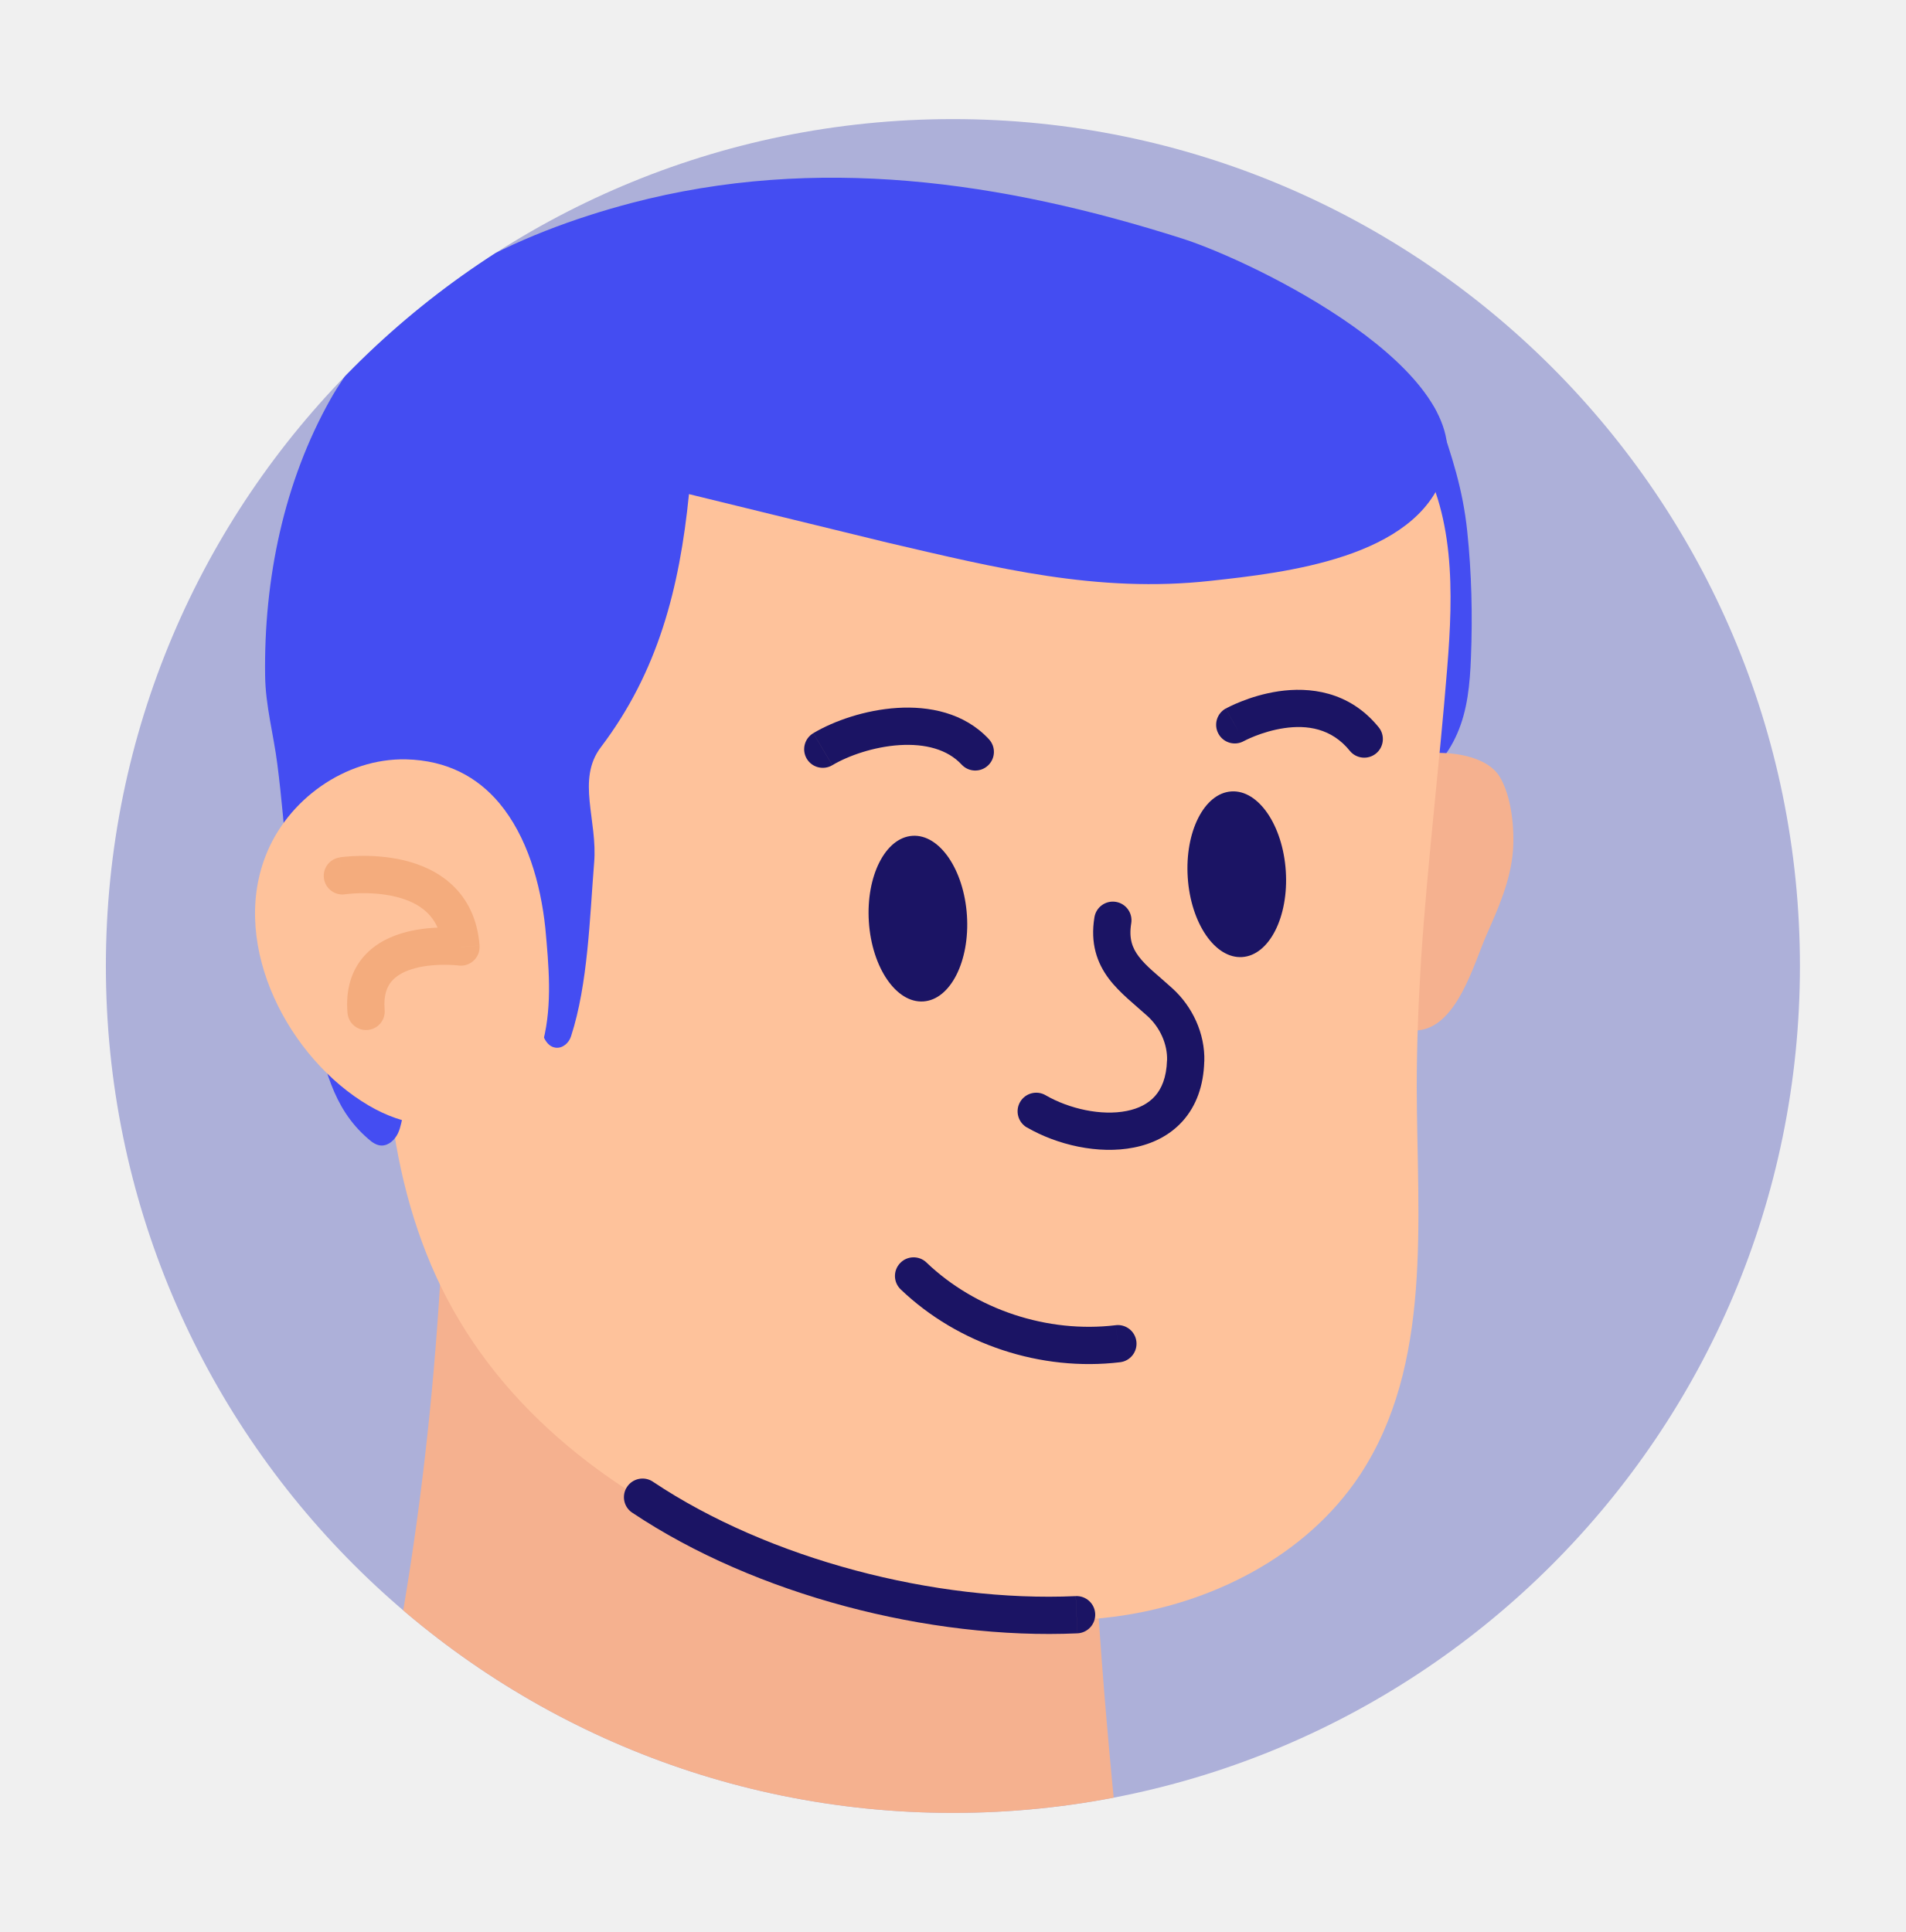
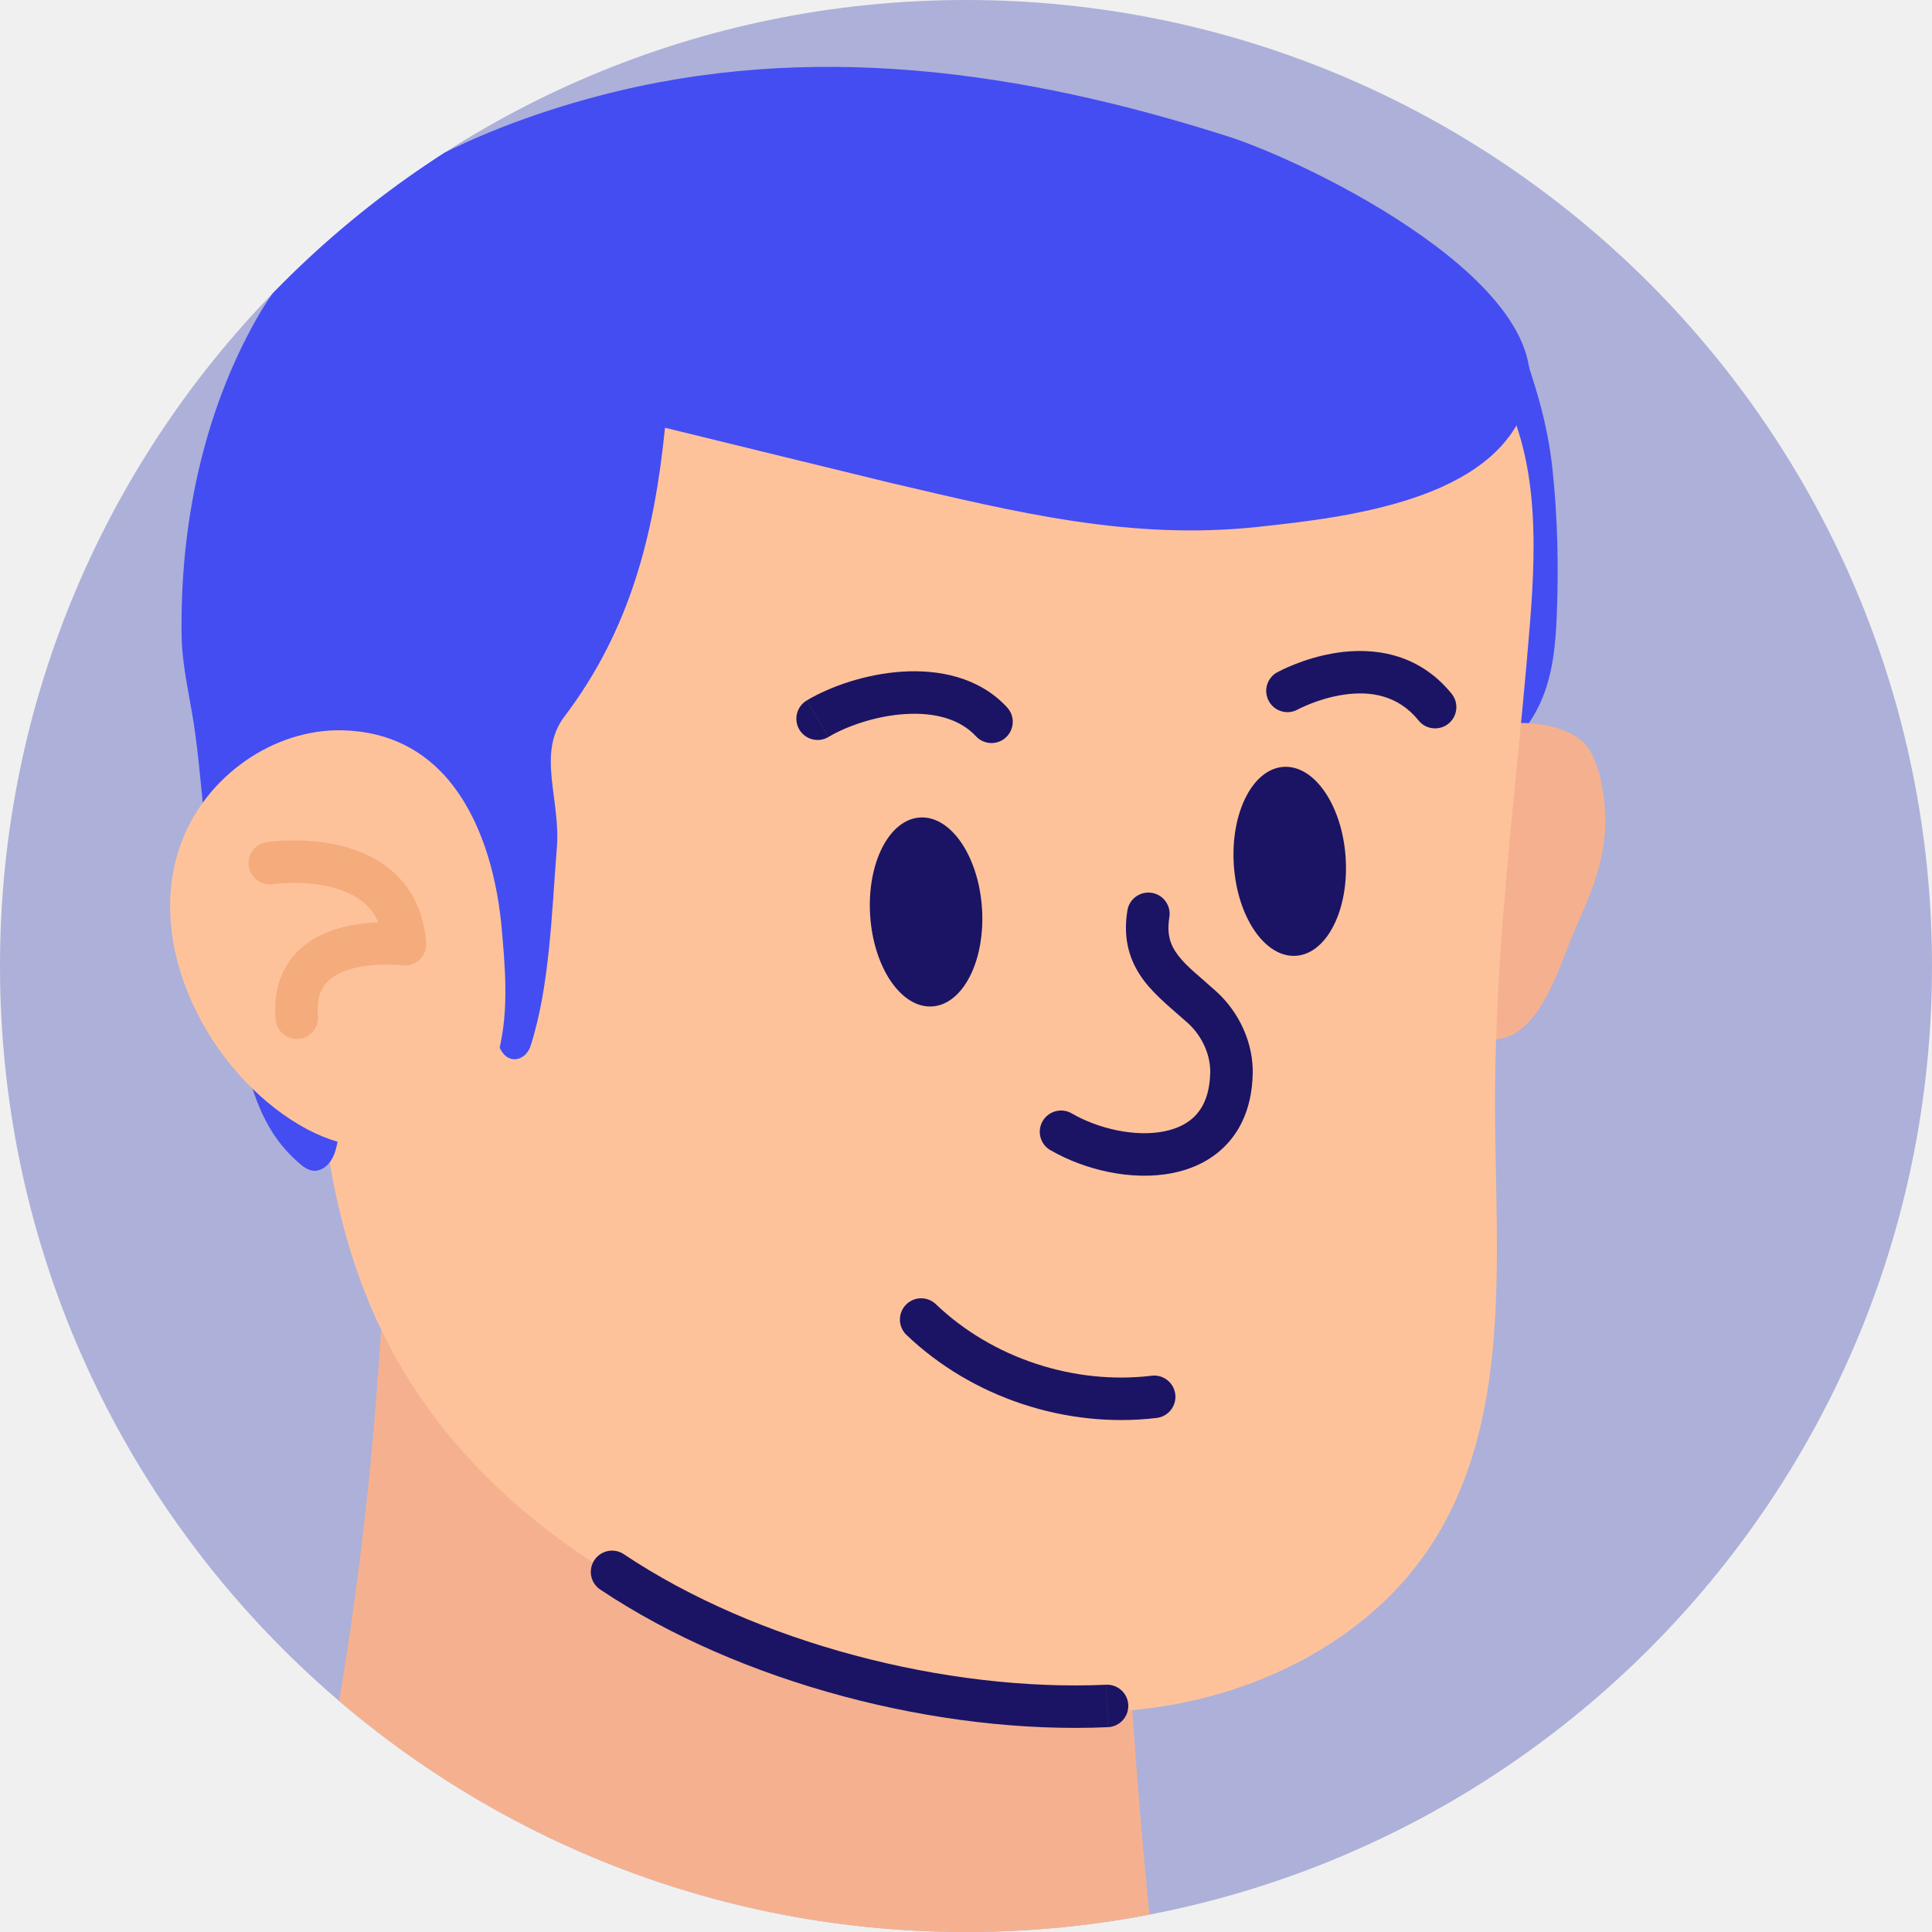
- <svg xmlns="http://www.w3.org/2000/svg" width="72" height="73" viewBox="0 0 72 73" fill="none">
-   <g clip-path="url(#clip0_76339_16411)">
-     <path d="M68 4.5H4V68.5H68V4.5Z" fill="#ADB0D9" />
-     <path d="M51.859 21.882C52.102 20.986 52.755 20.129 52.589 19.22C52.461 18.516 52.166 17.786 52.256 17.057C52.32 16.519 53.126 14.906 53.83 15.098C54.112 15.175 54.253 15.495 54.342 15.764C54.854 17.236 55.264 18.49 55.43 20.065C55.597 21.652 55.635 23.252 55.571 24.852C55.533 25.838 55.443 26.836 55.046 27.732C54.701 28.526 54.112 29.217 53.395 29.69C53.19 29.242 52.755 28.961 52.435 28.59C51.923 28.014 51.68 27.258 51.539 26.503C51.539 24.903 51.437 23.47 51.859 21.882Z" fill="#444DF2" />
-     <path d="M50.374 36.5C50.118 35.45 50.221 34.35 50.323 33.274C50.451 31.982 50.835 30.638 51.629 29.69C52.243 28.961 53.114 28.474 54.291 28.449C55.072 28.436 56.199 28.628 56.647 29.332C57.107 30.074 57.222 31.316 57.158 32.148C57.069 33.274 56.608 34.311 56.16 35.322C55.674 36.436 55.034 38.83 53.549 38.932C52 39.047 50.733 37.946 50.374 36.5Z" fill="#F5B18F" />
-     <path d="M42.131 68.5H13.651C13.754 68.065 13.856 67.63 13.959 67.194C15.994 58.465 16.787 50.004 16.903 40.852C24.109 43.514 31.687 42.375 39.123 42.26C41.888 42.222 40.967 45.358 40.992 48.289C41.031 51.95 41.171 55.598 41.389 59.233C41.568 62.331 41.824 65.428 42.131 68.5Z" fill="#F5B18F" />
-     <path d="M54.675 25.236C54.381 28.897 53.933 32.558 53.689 36.231C53.587 37.857 53.523 39.47 53.523 41.095C53.536 46.113 54.137 51.553 51.373 55.738C49.337 58.81 45.741 60.615 42.08 61.089C39.43 61.434 36.781 61.114 34.195 60.538C30.163 59.655 26.029 58.042 22.611 55.546C20.512 54.01 18.694 52.142 17.35 49.889C16.057 47.738 15.289 45.319 14.893 42.823C14.688 41.505 14.585 40.161 14.573 38.817C14.547 36.321 14.803 33.825 15.161 31.354C15.673 27.822 16.173 24.084 18.182 21.038C20.064 18.196 22.854 15.982 25.965 14.612C31.161 12.334 37.037 12.18 42.707 12.526C44.717 12.654 46.739 12.833 48.646 13.473C50.553 14.113 52.345 15.252 53.433 16.929C54.982 19.322 54.905 22.394 54.675 25.236Z" fill="#FEC29B" />
-     <path d="M34.883 37.839C35.906 37.772 36.643 36.317 36.53 34.588C36.416 32.86 35.495 31.513 34.472 31.581C33.449 31.648 32.712 33.103 32.825 34.831C32.939 36.56 33.86 37.906 34.883 37.839Z" fill="#1B1464" />
-     <path d="M46.929 36.162C47.952 36.095 48.69 34.64 48.576 32.911C48.463 31.183 47.541 29.836 46.519 29.904C45.496 29.971 44.758 31.426 44.872 33.155C44.985 34.883 45.907 36.23 46.929 36.162Z" fill="#1B1464" />
-     <path d="M31.446 28.912C32.05 28.552 33.014 28.216 33.981 28.154C34.954 28.093 35.795 28.313 36.329 28.889L37.362 27.932C36.425 26.921 35.082 26.673 33.892 26.749C32.696 26.825 31.516 27.232 30.725 27.703L31.446 28.912ZM36.329 28.889C36.594 29.175 37.039 29.191 37.324 28.926C37.609 28.661 37.626 28.216 37.361 27.932L36.329 28.889ZM30.724 27.704C30.39 27.904 30.281 28.335 30.479 28.669C30.679 29.003 31.11 29.112 31.445 28.913L30.724 27.704Z" fill="#1B1464" />
-     <path d="M46.65 27.386C46.991 28.002 46.99 28.002 46.99 28.002C46.99 28.002 46.991 28.002 46.993 28.001C46.995 28 47.002 27.996 47.011 27.992C47.027 27.983 47.055 27.969 47.092 27.951C47.167 27.915 47.278 27.865 47.417 27.81C47.7 27.699 48.087 27.575 48.516 27.512C49.373 27.386 50.3 27.512 50.994 28.368L52.087 27.481C50.963 26.096 49.445 25.954 48.312 26.119C47.746 26.202 47.251 26.362 46.902 26.501C46.725 26.57 46.582 26.635 46.482 26.684C46.431 26.708 46.391 26.729 46.363 26.744C46.349 26.752 46.337 26.758 46.328 26.762C46.324 26.764 46.321 26.766 46.318 26.768C46.317 26.77 46.315 26.77 46.314 26.771C46.314 26.771 46.313 26.771 46.313 26.772C46.309 26.771 46.308 26.771 46.65 27.386ZM50.993 28.368C51.237 28.67 51.681 28.716 51.983 28.472C52.285 28.227 52.331 27.783 52.087 27.481L50.993 28.368ZM46.308 26.771C45.967 26.959 45.844 27.388 46.034 27.728C46.222 28.069 46.651 28.192 46.991 28.002L46.308 26.771Z" fill="#1B1464" />
-     <path d="M34.029 48.721C36.205 50.801 39.333 51.829 42.317 51.471L42.149 50.073C39.578 50.382 36.869 49.489 35 47.703L34.029 48.721ZM42.317 51.471C42.703 51.425 42.978 51.074 42.932 50.688C42.886 50.301 42.535 50.026 42.149 50.072L42.317 51.471ZM35.002 47.703C34.72 47.434 34.274 47.444 34.006 47.726C33.737 48.007 33.747 48.453 34.029 48.721L35.002 47.703Z" fill="#1B1464" />
-     <path d="M54.547 17.902C53.485 21.089 48.557 21.639 45.741 21.946C41.453 22.42 37.639 21.46 33.517 20.5C32.979 20.372 26.029 18.67 26.029 18.67C25.671 22.228 24.864 25.377 22.701 28.231C21.767 29.46 22.586 30.996 22.445 32.609C22.279 34.67 22.215 37.178 21.575 39.15C21.498 39.406 21.255 39.623 20.986 39.585C20.614 39.534 20.499 39.086 20.358 38.74C20.038 37.934 19.13 37.204 18.234 37.588C17.389 37.959 16.966 39.278 16.531 40.007C16.122 40.698 15.482 41.287 15.251 42.055C15.175 42.311 15.149 42.58 15.034 42.823C14.918 43.066 14.688 43.284 14.419 43.284C14.227 43.284 14.048 43.156 13.907 43.028C12.512 41.825 12.282 40.238 11.808 38.599C11.271 36.679 11.053 34.695 10.861 32.724C10.746 31.444 10.643 30.151 10.477 28.871C10.336 27.758 10.029 26.657 10.016 25.53C9.965 21.895 10.72 18.209 12.499 15.06C14.829 10.964 19.578 8.801 23.84 7.674C30.855 5.831 37.856 6.842 44.678 9.018C47.431 9.902 55.853 14.023 54.547 17.902Z" fill="#444DF2" />
-     <path d="M44.282 37.336C43.719 36.824 43.319 36.533 43.021 36.14C42.778 35.818 42.642 35.463 42.737 34.886L41.347 34.658C41.185 35.642 41.44 36.382 41.897 36.988C42.3 37.521 42.911 37.992 43.335 38.378L44.282 37.336ZM45.498 40.106C45.53 39.05 45.047 38.023 44.279 37.333L43.338 38.38C43.825 38.817 44.109 39.454 44.091 40.062L45.498 40.106ZM38.797 42.6C39.931 43.257 41.493 43.627 42.838 43.359C43.524 43.224 44.186 42.914 44.685 42.355C45.189 41.79 45.471 41.032 45.496 40.103L44.089 40.063C44.069 40.721 43.879 41.143 43.633 41.418C43.383 41.698 43.022 41.888 42.562 41.978C41.616 42.167 40.4 41.903 39.498 41.381L38.797 42.6ZM42.737 34.886C42.8 34.502 42.54 34.14 42.156 34.077C41.772 34.014 41.41 34.274 41.347 34.658L42.737 34.886ZM43.808 37.857L43.335 38.378C43.336 38.379 43.337 38.38 43.338 38.38L43.808 37.857ZM44.794 40.084L44.09 40.062V40.063L44.794 40.084ZM39.501 41.382C39.164 41.187 38.734 41.303 38.538 41.639C38.344 41.976 38.459 42.406 38.796 42.602L39.501 41.382Z" fill="#1B1464" />
-     <path d="M18.861 30.343C18.042 29.37 16.902 28.73 15.341 28.692C13.05 28.641 10.848 30.215 10.029 32.353C8.698 35.796 10.925 40.007 13.933 41.774C16.608 43.348 19.744 42.426 20.525 39.316C20.87 37.934 20.73 36.474 20.602 35.066C20.422 33.364 19.91 31.598 18.861 30.343Z" fill="#FEC29B" />
-     <path d="M17.414 35.783C17.508 35.086 17.506 35.086 17.506 35.086C17.506 35.086 17.506 35.086 17.505 35.086H17.504C17.503 35.086 17.501 35.086 17.5 35.086C17.496 35.086 17.492 35.084 17.487 35.084C17.477 35.083 17.463 35.082 17.446 35.079C17.412 35.075 17.364 35.07 17.304 35.066C17.185 35.057 17.019 35.047 16.822 35.046C16.431 35.043 15.893 35.074 15.35 35.215C14.811 35.354 14.205 35.618 13.755 36.127C13.285 36.657 13.051 37.377 13.129 38.277L14.532 38.155C14.482 37.583 14.632 37.262 14.809 37.061C15.007 36.838 15.314 36.678 15.703 36.578C16.087 36.478 16.493 36.453 16.815 36.454C16.974 36.455 17.104 36.463 17.195 36.469C17.24 36.473 17.275 36.476 17.296 36.478C17.308 36.48 17.316 36.481 17.32 36.481C17.322 36.481 17.323 36.481 17.323 36.481C17.321 36.481 17.321 36.481 17.414 35.783ZM12.934 33.095C13.039 33.791 13.039 33.791 13.039 33.791C13.039 33.791 13.042 33.791 13.044 33.79C13.049 33.789 13.058 33.789 13.07 33.786C13.094 33.784 13.133 33.779 13.184 33.774C13.285 33.763 13.433 33.753 13.614 33.749C13.977 33.742 14.451 33.765 14.918 33.875C15.388 33.985 15.812 34.174 16.124 34.469C16.421 34.75 16.662 35.167 16.714 35.834L18.118 35.727C18.041 34.731 17.659 33.98 17.092 33.445C16.54 32.924 15.859 32.648 15.242 32.502C14.621 32.357 14.022 32.331 13.587 32.34C13.367 32.344 13.184 32.358 13.053 32.369C12.988 32.376 12.935 32.382 12.898 32.386C12.879 32.389 12.865 32.39 12.854 32.392C12.848 32.394 12.843 32.394 12.839 32.394C12.838 32.394 12.836 32.394 12.836 32.395H12.834C12.834 32.395 12.834 32.395 12.833 32.395C12.829 32.399 12.829 32.399 12.934 33.095ZM13.129 38.277C13.162 38.664 13.504 38.951 13.892 38.917C14.28 38.883 14.566 38.542 14.532 38.154L13.129 38.277ZM17.414 35.783L17.321 36.481C17.531 36.509 17.743 36.44 17.898 36.294C18.053 36.148 18.132 35.941 18.116 35.728L17.414 35.783ZM12.829 32.399C12.445 32.458 12.18 32.816 12.239 33.2C12.298 33.584 12.656 33.849 13.04 33.79L12.829 32.399Z" fill="#F4AC7D" />
-     <path d="M40.64 60.309C35.338 60.546 29.051 58.917 24.666 55.986L23.884 57.155C28.535 60.266 35.124 61.964 40.703 61.715L40.64 60.309ZM24.667 55.986C24.343 55.769 23.907 55.856 23.69 56.18C23.474 56.504 23.561 56.94 23.885 57.157L24.667 55.986ZM40.704 61.715C41.092 61.697 41.393 61.368 41.376 60.98C41.359 60.592 41.029 60.291 40.641 60.308L40.704 61.715Z" fill="#1B1464" />
+ <svg xmlns="http://www.w3.org/2000/svg" width="200" height="200" viewBox="0 0 200 200" fill="none">
+   <g clip-path="url(#clip0_117684_9171)">
+     <path d="M200 0H0V200H200V0Z" fill="#ADB0D9" />
+     <path d="M149.56 54.32C150.32 51.52 152.36 48.84 151.84 46C151.44 43.8 150.52 41.52 150.8 39.24C151 37.56 153.52 32.52 155.72 33.12C156.6 33.36 157.04 34.36 157.32 35.2C158.92 39.8 160.2 43.72 160.72 48.64C161.24 53.6 161.36 58.6 161.16 63.6C161.04 66.68 160.76 69.8 159.52 72.6C158.44 75.08 156.6 77.24 154.36 78.72C153.72 77.32 152.36 76.44 151.36 75.28C149.76 73.48 149 71.12 148.56 68.76C148.56 63.76 148.24 59.28 149.56 54.32Z" fill="#444DF2" />
+     <path d="M144.92 100C144.12 96.72 144.44 93.28 144.76 89.92C145.16 85.88 146.36 81.68 148.84 78.72C150.76 76.44 153.48 74.92 157.16 74.84C159.6 74.8 163.12 75.4 164.52 77.6C165.96 79.92 166.32 83.8 166.12 86.4C165.84 89.92 164.4 93.16 163 96.32C161.48 99.8 159.48 107.28 154.84 107.6C150 107.96 146.04 104.52 144.92 100Z" fill="#F5B18F" />
+     <path d="M119.16 200H30.16C30.48 198.64 30.8 197.28 31.12 195.92C37.48 168.64 39.96 142.2 40.32 113.6C62.84 121.92 86.52 118.36 109.76 118C118.4 117.88 115.52 127.68 115.6 136.84C115.72 148.28 116.16 159.68 116.84 171.04C117.4 180.72 118.2 190.4 119.16 200Z" fill="#F5B18F" />
+     <path d="M158.36 64.8C157.44 76.24 156.04 87.68 155.28 99.16C154.96 104.24 154.76 109.28 154.76 114.36C154.8 130.04 156.68 147.04 148.04 160.12C141.68 169.72 130.44 175.36 119 176.84C110.72 177.92 102.44 176.92 94.36 175.12C81.76 172.36 68.84 167.32 58.16 159.52C51.6 154.72 45.92 148.88 41.72 141.84C37.68 135.12 35.28 127.56 34.04 119.76C33.4 115.64 33.08 111.44 33.04 107.24C32.96 99.44 33.76 91.64 34.88 83.92C36.48 72.88 38.04 61.2 44.32 51.68C50.2 42.8 58.92 35.88 68.64 31.6C84.88 24.48 103.24 24 120.96 25.08C127.24 25.48 133.56 26.04 139.52 28.04C145.48 30.04 151.08 33.6 154.48 38.84C159.32 46.32 159.08 55.92 158.36 64.8Z" fill="#FEC29B" />
+     <path d="M96.509 104.185C99.705 103.976 102.009 99.427 101.655 94.026C101.3 88.625 98.422 84.417 95.225 84.627C92.029 84.836 89.725 89.385 90.079 94.786C90.434 100.187 93.312 104.395 96.509 104.185Z" fill="#1B1464" />
+     <path d="M134.155 98.945C137.351 98.735 139.655 94.187 139.301 88.786C138.946 83.385 136.067 79.176 132.871 79.386C129.674 79.596 127.37 84.144 127.725 89.545C128.079 94.946 130.958 99.155 134.155 98.945Z" fill="#1B1464" />
+     <path d="M85.768 76.288C87.656 75.164 90.668 74.112 93.692 73.92C96.732 73.728 99.36 74.416 101.028 76.216L104.256 73.224C101.328 70.064 97.132 69.292 93.412 69.528C89.676 69.764 85.988 71.036 83.516 72.508L85.768 76.288ZM101.028 76.216C101.856 77.108 103.248 77.16 104.136 76.332C105.028 75.504 105.08 74.112 104.252 73.224L101.028 76.216ZM83.512 72.512C82.468 73.136 82.128 74.484 82.748 75.528C83.372 76.572 84.72 76.912 85.764 76.292L83.512 72.512Z" fill="#1B1464" />
+     <path d="M133.28 71.52C134.348 73.444 134.344 73.444 134.344 73.444C134.344 73.444 134.348 73.444 134.352 73.44C134.36 73.436 134.38 73.424 134.408 73.412C134.46 73.384 134.548 73.34 134.664 73.284C134.896 73.172 135.244 73.016 135.68 72.844C136.564 72.496 137.772 72.108 139.112 71.912C141.792 71.52 144.688 71.912 146.856 74.588L150.272 71.816C146.76 67.488 142.016 67.044 138.476 67.56C136.708 67.82 135.16 68.32 134.068 68.752C133.516 68.968 133.068 69.172 132.756 69.324C132.596 69.4 132.472 69.464 132.384 69.512C132.34 69.536 132.304 69.556 132.276 69.568C132.264 69.576 132.252 69.58 132.244 69.588C132.24 69.592 132.236 69.592 132.232 69.596C132.232 69.596 132.228 69.596 132.228 69.6C132.216 69.596 132.212 69.596 133.28 71.52ZM146.852 74.588C147.616 75.532 149.004 75.676 149.948 74.912C150.892 74.148 151.036 72.76 150.272 71.816L146.852 74.588ZM132.212 69.596C131.148 70.184 130.764 71.524 131.356 72.588C131.944 73.652 133.284 74.036 134.348 73.444L132.212 69.596Z" fill="#1B1464" />
+     <path d="M93.84 138.192C100.64 144.692 110.416 147.904 119.74 146.784L119.216 142.416C111.18 143.38 102.716 140.592 96.876 135.008L93.84 138.192ZM119.74 146.784C120.948 146.64 121.808 145.544 121.664 144.336C121.52 143.128 120.424 142.268 119.216 142.412L119.74 146.784ZM96.88 135.008C96 134.168 94.608 134.2 93.768 135.08C92.928 135.96 92.96 137.352 93.84 138.192L96.88 135.008Z" fill="#1B1464" />
+     <path d="M157.96 41.88C154.64 51.84 139.24 53.56 130.44 54.52C117.04 56 105.12 53 92.24 50C90.56 49.6 68.84 44.28 68.84 44.28C67.72 55.4 65.2 65.24 58.44 74.16C55.52 78 58.08 82.8 57.64 87.84C57.12 94.28 56.92 102.12 54.92 108.28C54.68 109.08 53.92 109.76 53.08 109.64C51.92 109.48 51.56 108.08 51.12 107C50.12 104.48 47.28 102.2 44.48 103.4C41.84 104.56 40.52 108.68 39.16 110.96C37.88 113.12 35.88 114.96 35.16 117.36C34.92 118.16 34.84 119 34.48 119.76C34.12 120.52 33.4 121.2 32.56 121.2C31.96 121.2 31.4 120.8 30.96 120.4C26.6 116.64 25.88 111.68 24.4 106.56C22.72 100.56 22.04 94.36 21.44 88.2C21.08 84.2 20.76 80.16 20.24 76.16C19.8 72.68 18.84 69.24 18.8 65.72C18.64 54.36 21 42.84 26.56 33C33.84 20.2 48.68 13.44 62 9.92C83.92 4.16 105.8 7.32 127.12 14.12C135.72 16.88 162.04 29.76 157.96 41.88Z" fill="#444DF2" />
+     <path d="M125.88 102.612C124.12 101.012 122.872 100.104 121.94 98.876C121.18 97.868 120.756 96.76 121.052 94.956L116.708 94.244C116.204 97.32 117 99.632 118.428 101.524C119.688 103.192 121.596 104.664 122.92 105.868L125.88 102.612ZM129.68 111.268C129.78 107.968 128.272 104.76 125.872 102.604L122.932 105.876C124.452 107.24 125.34 109.232 125.284 111.132L129.68 111.268ZM108.74 119.064C112.284 121.116 117.164 122.272 121.368 121.436C123.512 121.012 125.58 120.044 127.14 118.296C128.716 116.532 129.596 114.164 129.676 111.26L125.276 111.136C125.216 113.192 124.62 114.508 123.852 115.368C123.072 116.244 121.944 116.836 120.504 117.12C117.548 117.708 113.748 116.884 110.932 115.252L108.74 119.064ZM121.052 94.956C121.248 93.756 120.436 92.624 119.236 92.428C118.036 92.232 116.904 93.044 116.708 94.244L121.052 94.956ZM124.4 104.24L122.92 105.868C122.924 105.872 122.928 105.876 122.932 105.876L124.4 104.24ZM127.48 111.2L125.28 111.132V111.136L127.48 111.2ZM110.94 115.256C109.888 114.648 108.544 115.008 107.932 116.06C107.324 117.112 107.684 118.456 108.736 119.068L110.94 115.256Z" fill="#1B1464" />
+     <path d="M46.44 80.76C43.88 77.72 40.32 75.72 35.44 75.6C28.28 75.44 21.4 80.36 18.84 87.04C14.68 97.8 21.64 110.96 31.04 116.48C39.4 121.4 49.2 118.52 51.64 108.8C52.72 104.48 52.28 99.92 51.88 95.52C51.32 90.2 49.72 84.68 46.44 80.76Z" fill="#FEC29B" />
+     <path d="M41.92 97.76C42.212 95.58 42.208 95.58 42.208 95.58C42.208 95.58 42.208 95.58 42.204 95.58H42.2C42.196 95.58 42.192 95.58 42.188 95.58C42.176 95.58 42.164 95.576 42.148 95.576C42.116 95.572 42.072 95.568 42.02 95.56C41.912 95.548 41.764 95.532 41.576 95.52C41.204 95.492 40.684 95.46 40.068 95.456C38.848 95.448 37.168 95.544 35.468 95.984C33.784 96.42 31.892 97.244 30.484 98.836C29.016 100.492 28.284 102.74 28.528 105.552L32.912 105.172C32.756 103.384 33.224 102.38 33.78 101.752C34.396 101.056 35.356 100.556 36.572 100.244C37.772 99.932 39.04 99.852 40.048 99.856C40.544 99.86 40.952 99.884 41.236 99.904C41.376 99.916 41.484 99.924 41.552 99.932C41.588 99.936 41.612 99.94 41.624 99.94C41.632 99.94 41.636 99.94 41.636 99.94C41.628 99.94 41.628 99.94 41.92 97.76ZM27.92 89.36C28.248 91.536 28.248 91.536 28.248 91.536C28.248 91.536 28.256 91.536 28.264 91.532C28.28 91.528 28.308 91.528 28.344 91.52C28.42 91.512 28.54 91.496 28.7 91.48C29.016 91.448 29.48 91.416 30.044 91.404C31.18 91.38 32.66 91.452 34.12 91.796C35.588 92.14 36.912 92.732 37.888 93.652C38.816 94.532 39.568 95.836 39.732 97.92L44.12 97.584C43.88 94.472 42.684 92.124 40.912 90.452C39.188 88.824 37.06 87.964 35.132 87.508C33.192 87.052 31.32 86.972 29.96 87C29.272 87.012 28.7 87.056 28.292 87.092C28.088 87.112 27.924 87.132 27.808 87.144C27.748 87.152 27.704 87.156 27.668 87.164C27.652 87.168 27.636 87.168 27.624 87.168C27.62 87.168 27.612 87.168 27.612 87.172H27.608C27.608 87.172 27.608 87.172 27.604 87.172C27.592 87.184 27.592 87.184 27.92 89.36ZM28.528 105.552C28.632 106.764 29.7 107.66 30.912 107.552C32.124 107.448 33.02 106.38 32.912 105.168L28.528 105.552ZM41.92 97.76L41.628 99.94C42.284 100.028 42.948 99.812 43.432 99.356C43.916 98.9 44.164 98.252 44.112 97.588L41.92 97.76ZM27.592 87.184C26.392 87.368 25.564 88.488 25.748 89.688C25.932 90.888 27.052 91.716 28.252 91.532L27.592 87.184Z" fill="#F4AC7D" />
+     <path d="M114.5 174.404C97.932 175.144 78.284 170.052 64.58 160.892L62.136 164.548C76.672 174.268 97.264 179.576 114.696 178.796L114.5 174.404ZM64.584 160.892C63.572 160.216 62.208 160.488 61.532 161.5C60.856 162.512 61.128 163.876 62.14 164.552L64.584 160.892ZM114.7 178.796C115.912 178.74 116.852 177.712 116.8 176.5C116.748 175.288 115.716 174.348 114.504 174.4L114.7 178.796Z" fill="#1B1464" />
  </g>
  <defs>
-     <clipPath id="clip0_76339_16411">
-       <rect x="4" y="4.5" width="64" height="64" rx="32" fill="white" />
+     <clipPath id="clip0_117684_9171">
+       <rect width="200" height="200" rx="100" fill="white" />
    </clipPath>
  </defs>
</svg>
